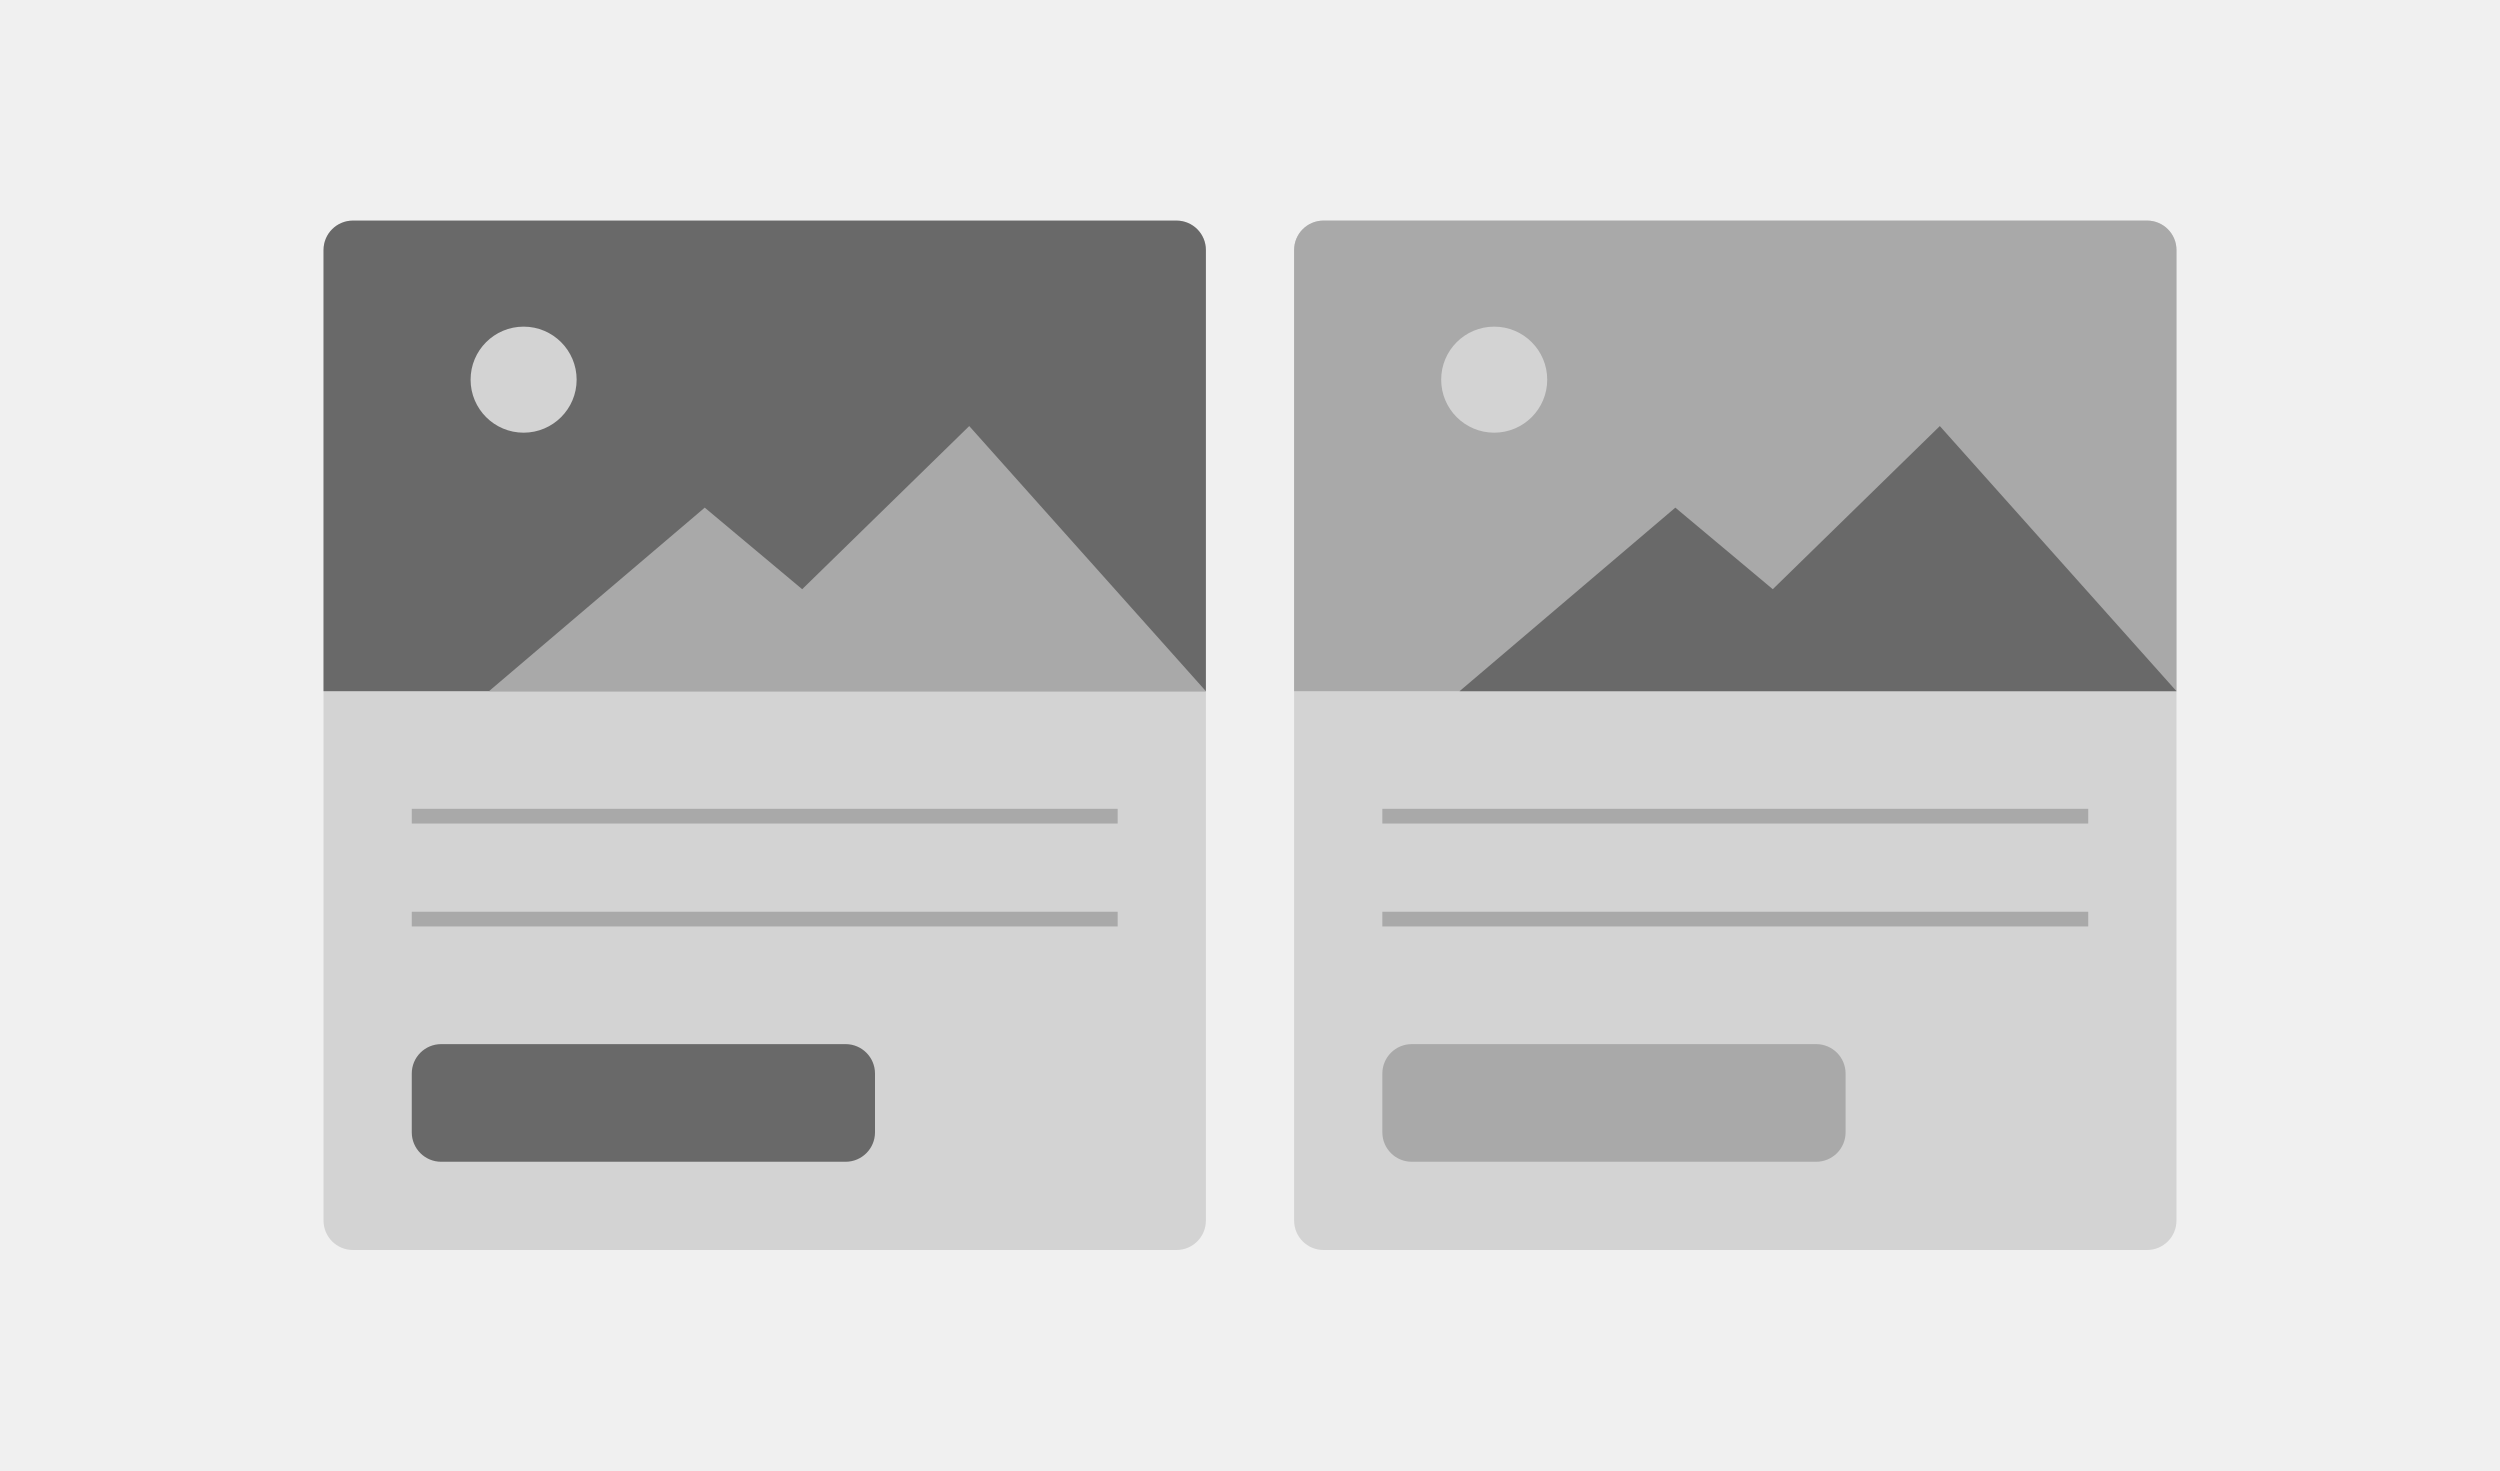
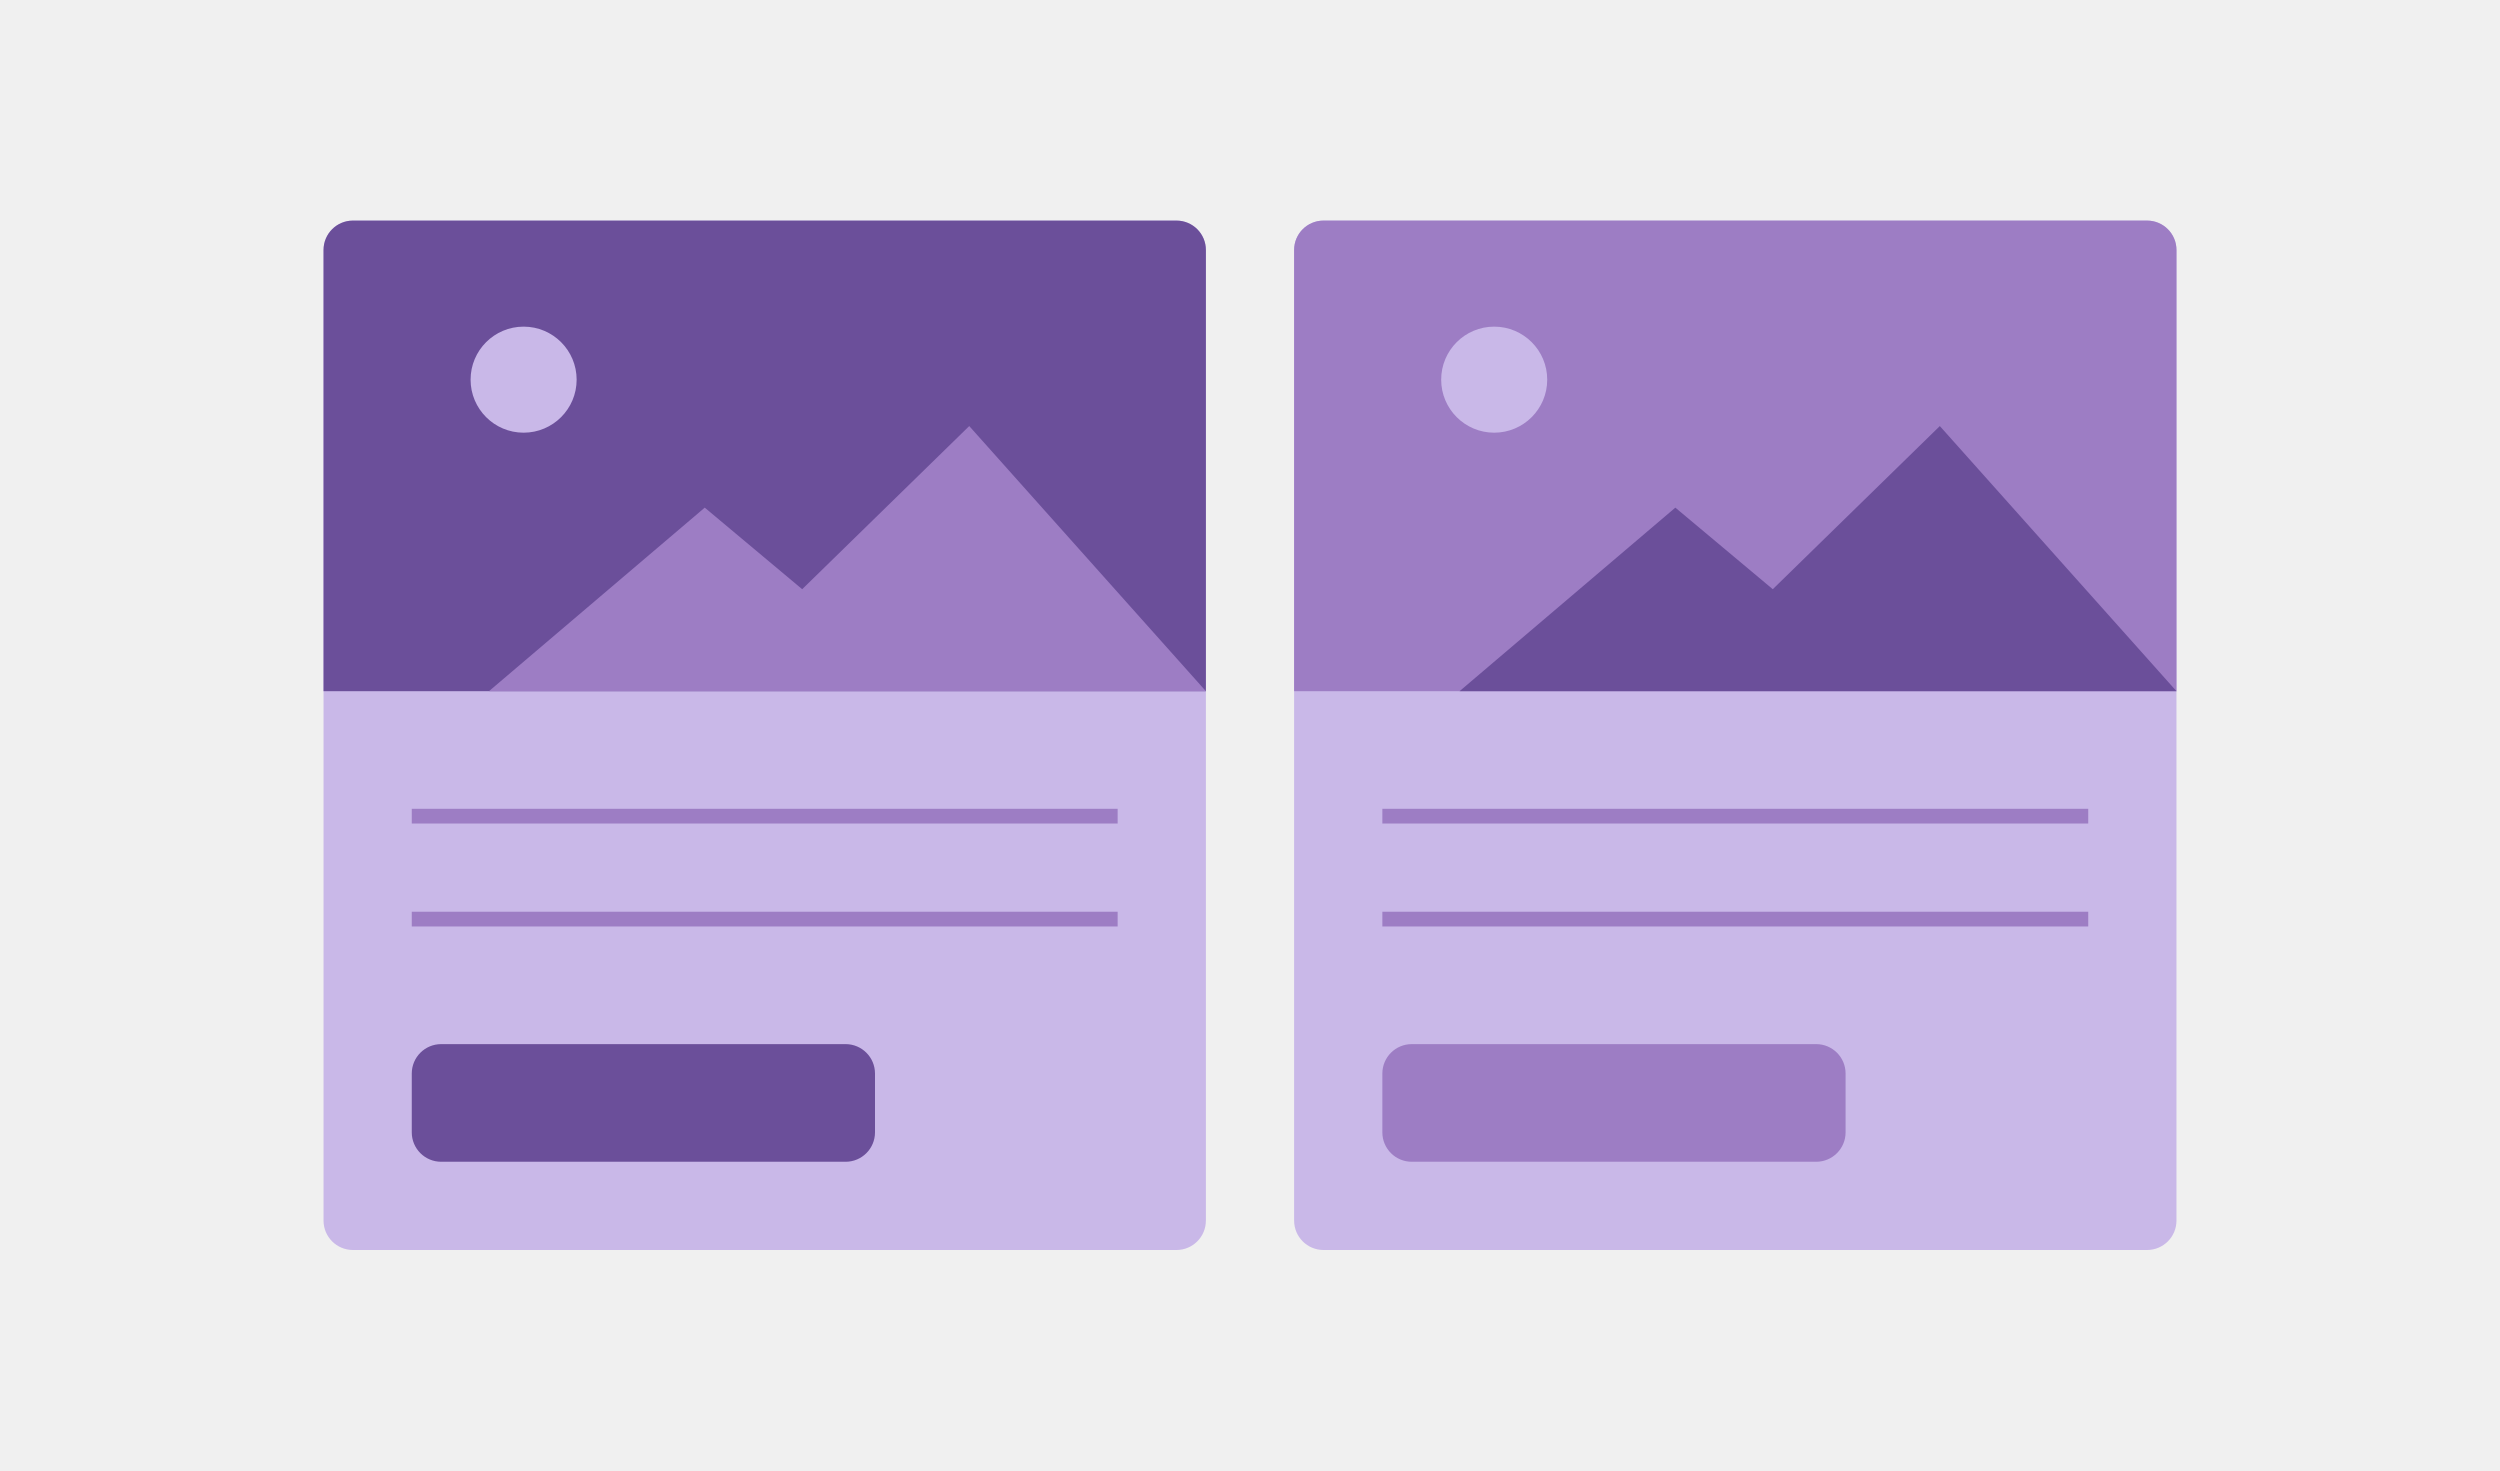
<svg xmlns="http://www.w3.org/2000/svg" width="340" height="200" viewBox="0 0 340 200" fill="none">
  <g clip-path="url(#clip0_2145_1338)">
-     <rect x="44" y="30" width="120" height="140" rx="4" fill="#D3D3D3" />
-     <rect width="120" height="64" transform="translate(44 30)" fill="#696969" />
-     <path d="M164 94L131.816 57.944L109.097 80.132L95.845 69.038L66.5 94H164Z" fill="#A9A9A9" />
-     <circle cx="71.211" cy="51.634" r="7.211" fill="#D3D3D3" />
-     <rect width="96" height="2" transform="translate(56 110)" fill="#A9A9A9" />
-     <rect width="96" height="2" transform="translate(56 124)" fill="#A9A9A9" />
-     <rect x="56" y="142" width="63" height="16" rx="4" fill="#696969" />
+     <rect x="44" y="30" width="120" height="140" rx="4" fill="#c9b8e8" />
+     <rect width="120" height="64" transform="translate(44 30)" fill="#6b4f9a" />
+     <path d="M164 94L131.816 57.944L109.097 80.132L95.845 69.038L66.5 94H164Z" fill="#9d7dc4" />
+     <circle cx="71.211" cy="51.634" r="7.211" fill="#c9b8e8" />
+     <rect width="96" height="2" transform="translate(56 110)" fill="#9d7dc4" />
+     <rect width="96" height="2" transform="translate(56 124)" fill="#9d7dc4" />
+     <rect x="56" y="142" width="63" height="16" rx="4" fill="#6b4f9a" />
  </g>
  <g clip-path="url(#clip1_2145_1338)">
-     <rect x="176" y="30" width="120" height="140" rx="4" fill="#D3D3D3" />
-     <rect width="120" height="64" transform="translate(176 30)" fill="#A9A9A9" />
-     <path d="M296 94L263.816 57.944L241.097 80.132L227.845 69.038L198.5 94H296Z" fill="#696969" />
-     <circle cx="203.211" cy="51.634" r="7.211" fill="#D3D3D3" />
-     <rect width="96" height="2" transform="translate(188 110)" fill="#A9A9A9" />
-     <rect width="96" height="2" transform="translate(188 124)" fill="#A9A9A9" />
-     <rect x="188" y="142" width="63" height="16" rx="4" fill="#A9A9A9" />
+     <rect x="176" y="30" width="120" height="140" rx="4" fill="#c9b8e8" />
+     <rect width="120" height="64" transform="translate(176 30)" fill="#9d7dc4" />
+     <path d="M296 94L263.816 57.944L241.097 80.132L227.845 69.038L198.5 94H296Z" fill="#6b4f9a" />
+     <circle cx="203.211" cy="51.634" r="7.211" fill="#c9b8e8" />
+     <rect width="96" height="2" transform="translate(188 110)" fill="#9d7dc4" />
+     <rect width="96" height="2" transform="translate(188 124)" fill="#9d7dc4" />
+     <rect x="188" y="142" width="63" height="16" rx="4" fill="#9d7dc4" />
  </g>
  <defs>
    <clipPath id="clip0_2145_1338">
      <rect x="44" y="30" width="120" height="140" rx="4" fill="white" />
    </clipPath>
    <clipPath id="clip1_2145_1338">
      <rect x="176" y="30" width="120" height="140" rx="4" fill="white" />
    </clipPath>
  </defs>
</svg>
